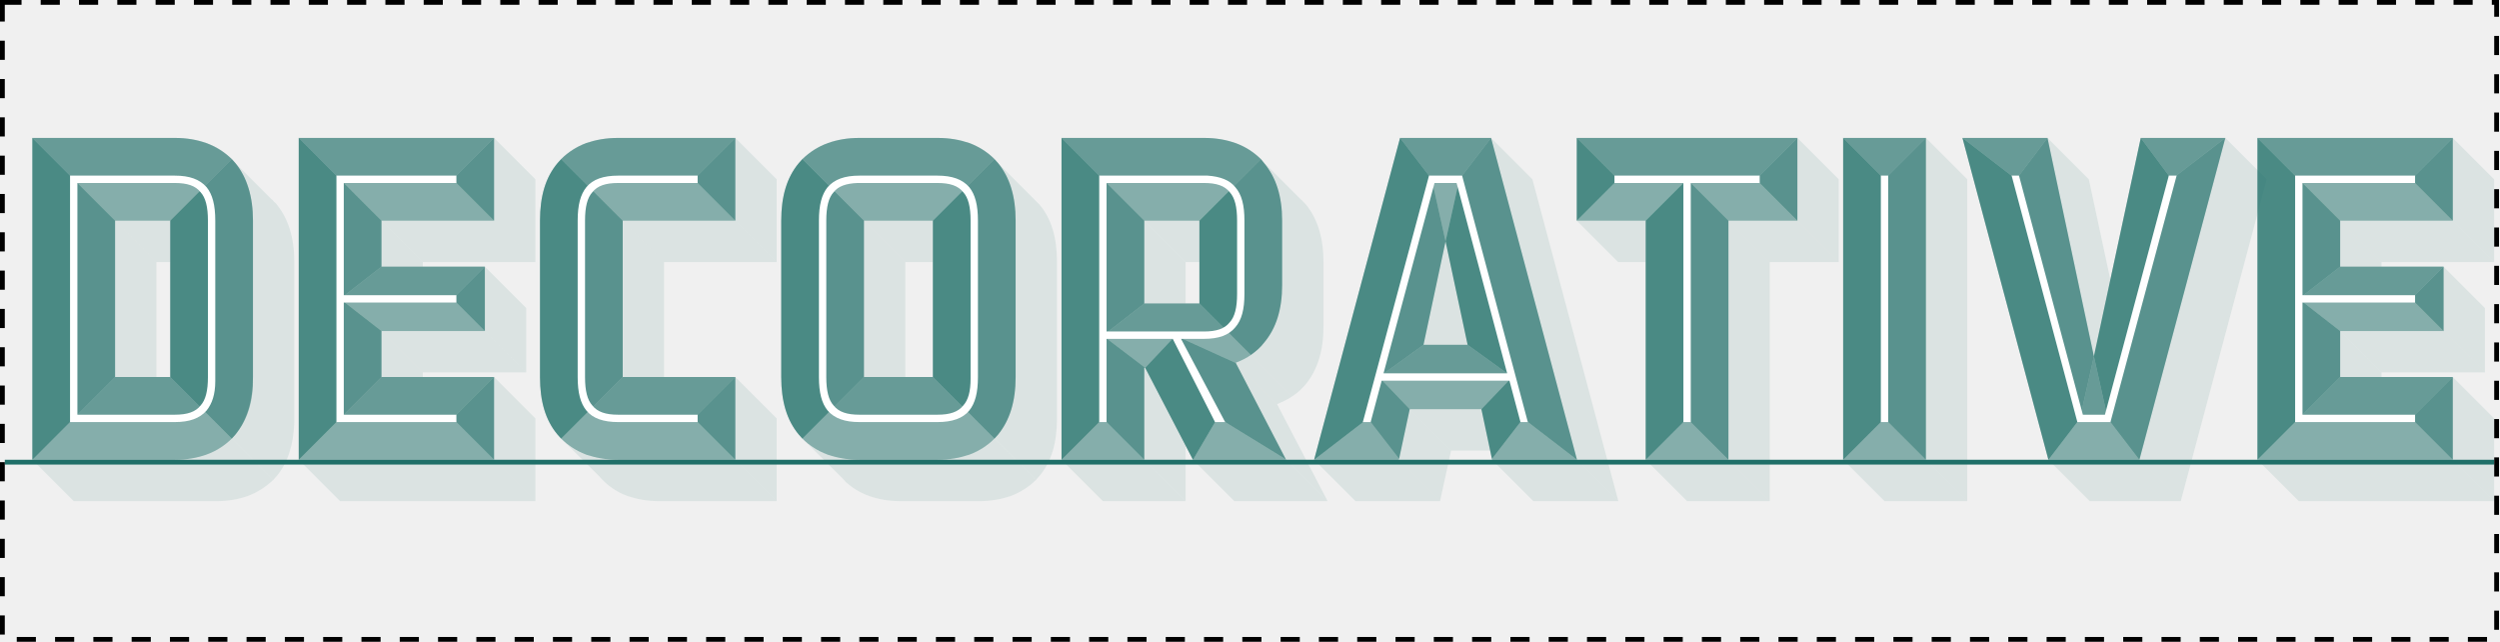
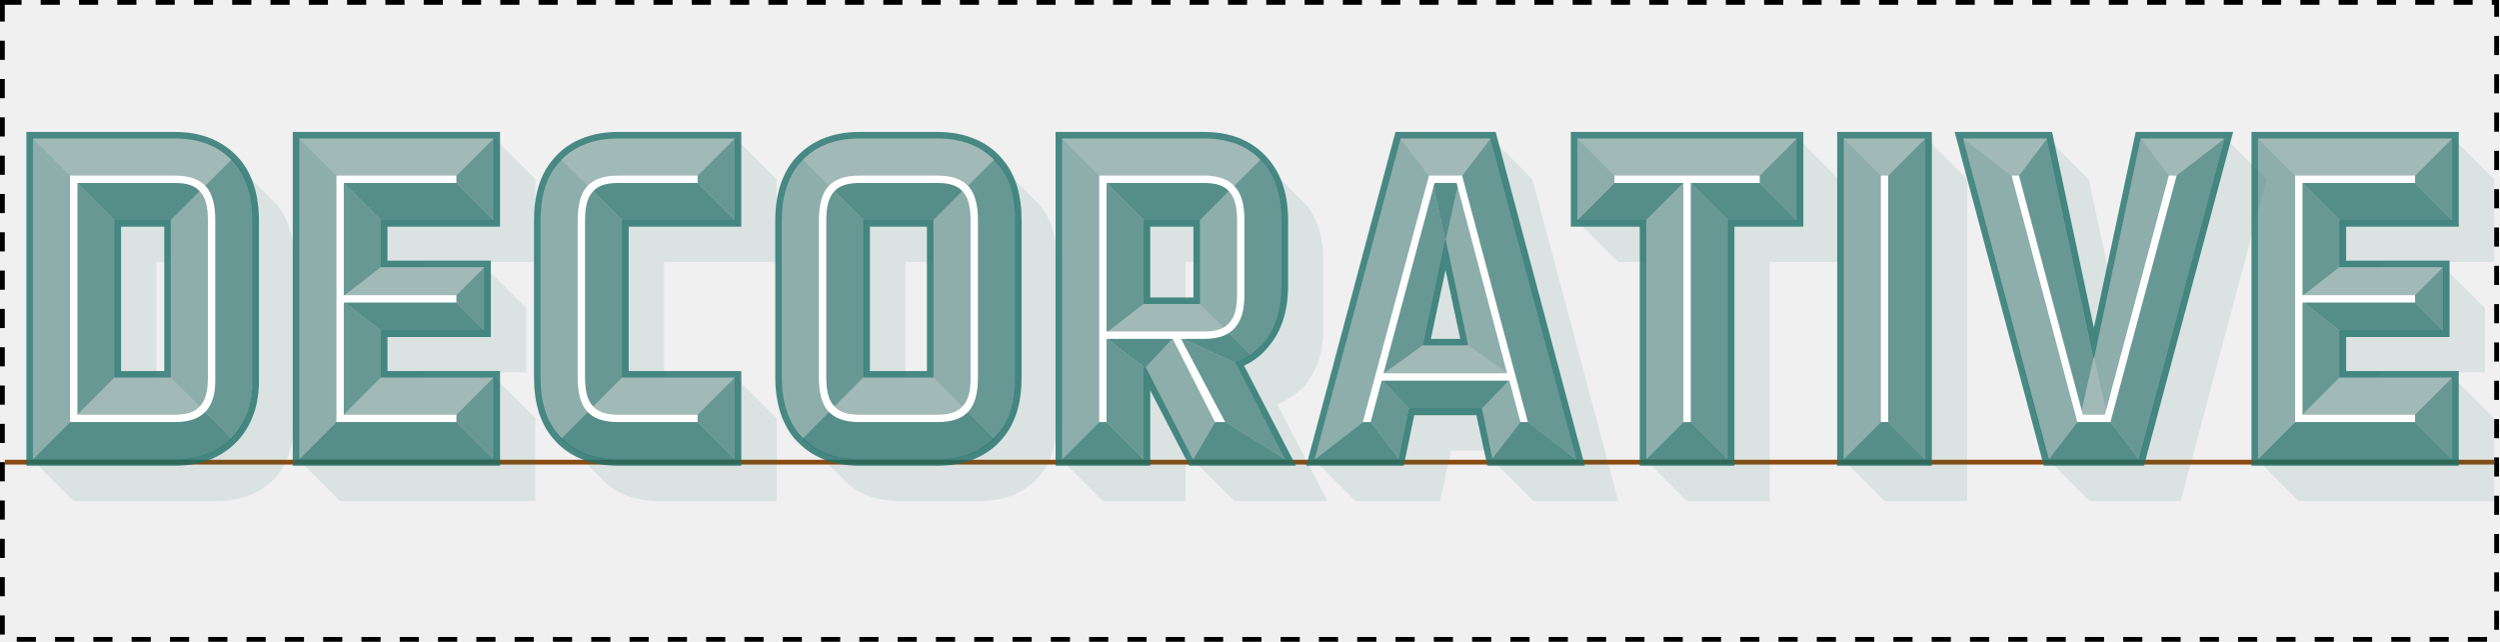
- <svg xmlns="http://www.w3.org/2000/svg" preserveAspectRatio="xMidYMid meet" viewBox="0 0 522 134" fill="none">
-   <line x1="1" y1="96.5" x2="521" y2="96.5" stroke="#1F6F68" />
+ <svg xmlns="http://www.w3.org/2000/svg" width="522" height="134" viewBox="0 0 522 134" fill="none">
+   <line x1="1" y1="96.5" x2="521" y2="96.5" stroke="#8A4B12" />
  <rect x="0.5" y="0.5" width="521" height="133" stroke="black" stroke-dasharray="4 4" />
  <path d="M24.04 46.08H35.56V54.72H32.68L24.04 46.08ZM6.76 96H36.52C39.016 96 41.128 95.616 43.048 94.944C45.16 94.176 46.888 93.024 48.424 91.584L57.064 100.224C55.528 101.664 53.8 102.816 51.688 103.584C49.768 104.256 47.656 104.64 45.16 104.64H15.4L6.76 96ZM79.683 69.12H101.283L109.923 77.76H88.323L79.683 69.12ZM79.683 46.08H103.203L111.843 54.72H88.323L79.683 46.08ZM62.403 96H103.203L111.843 104.64H71.043L62.403 96ZM130.075 46.08H153.595L162.235 54.72H138.715L130.075 46.08ZM125.083 99.36L117.595 91.968C118.939 93.312 120.571 94.272 122.491 94.944H122.587C124.507 95.712 126.715 96 129.115 96H153.595L162.235 104.64H137.755C135.259 104.64 133.147 104.256 131.131 103.584C128.731 102.72 126.715 101.28 125.083 99.36ZM180.468 46.08H194.868V54.72H189.108L180.468 46.08ZM176.052 99.936L167.892 91.872C169.332 93.216 170.964 94.272 172.98 94.944C174.996 95.712 177.108 96 179.508 96H195.828C198.324 96 200.436 95.616 202.452 94.944C204.468 94.176 206.292 93.024 207.732 91.584L216.372 100.224C214.932 101.664 213.108 102.816 211.092 103.584C209.076 104.256 206.964 104.64 204.468 104.64H188.148C185.652 104.64 183.54 104.256 181.62 103.584C179.7 102.912 178.164 101.952 176.724 100.704L176.052 99.936ZM266.76 84.384L258.12 75.744C259.272 75.264 260.328 74.784 261.288 74.112L269.928 82.752C268.968 83.424 267.912 83.904 266.76 84.384ZM239.016 46.08H250.536V54.72H247.656L239.016 46.08ZM230.376 104.64L221.736 96H239.016L247.656 104.64H230.376ZM249.192 96H268.68L277.32 104.64H257.832L249.192 96ZM274.499 96H292.163L300.803 104.64H283.139L274.499 96ZM294.467 85.44H309.443L311.267 94.08H303.107L294.467 85.44ZM311.651 96H329.411L338.051 104.64H320.291L311.651 96ZM329.365 46.08H343.765V54.72H338.005L329.365 46.08ZM361.045 46.08H375.445L384.085 54.72H369.685L361.045 46.08ZM352.405 104.64L343.765 96H361.045L369.685 104.64H352.405ZM385.007 96H402.287L410.927 104.64H393.647L385.007 96ZM436.518 104.64L427.878 96H446.886L455.526 104.64H436.518ZM488.823 69.12H510.423L519.063 77.76H497.463L488.823 69.12ZM488.823 46.08H512.343L520.983 54.72H497.463L488.823 46.08ZM471.543 96H512.343L520.983 104.64H480.183L471.543 96Z" fill="#1F6F68" fill-opacity="0.1" />
  <path d="M24.04 78.72V46.08L32.68 54.72V78.72H24.04ZM48.424 91.584L49.192 90.72C51.496 87.936 52.648 84.288 52.84 79.584V46.08C52.84 43.2 52.456 40.704 51.688 38.496C51.016 36.96 50.248 35.424 49.288 34.176L56.68 41.568C56.872 41.664 57.064 41.856 57.16 42.048C57.352 42.24 57.64 42.432 57.832 42.72C60.232 45.696 61.48 49.632 61.48 54.72V88.224C61.288 92.928 60.136 96.576 57.832 99.36L57.064 100.224L48.424 91.584ZM79.683 78.72V69.12L88.323 77.76V78.72H79.683ZM111.843 104.64L103.203 96V78.72L111.843 87.36V104.64ZM79.683 55.68V46.08L88.323 54.72V55.68H79.683ZM101.283 69.12V55.68L109.923 64.32V77.76L101.283 69.12ZM103.203 46.08V28.8L111.843 37.44V54.72L103.203 46.08ZM162.235 104.64L153.595 96V78.72L162.235 87.36V104.64ZM138.715 78.72H130.075V46.08L138.715 54.72V78.72ZM162.235 54.72L153.595 46.08V28.8L162.235 37.44V54.72ZM180.468 78.72V46.08L189.108 54.72V78.72H180.468ZM207.732 91.584L208.5 90.72C210.996 87.744 212.148 83.808 212.148 78.72V46.08C212.148 43.2 211.764 40.704 210.996 38.496C210.42 36.864 209.556 35.328 208.5 34.08L207.924 33.504L215.988 41.568L217.14 42.72C219.636 45.696 220.788 49.632 220.788 54.72V87.36C220.788 92.448 219.636 96.384 217.14 99.36L216.372 100.224L207.732 91.584ZM239.016 96V76.8H239.208L247.656 93.024V104.64L239.016 96ZM268.68 96L258.12 75.744L266.76 84.384L277.32 104.64L268.68 96ZM247.656 63.36H239.016V46.08L247.656 54.72V63.36ZM269.928 82.752L261.288 74.112C262.344 73.344 263.304 72.576 264.072 71.52C266.568 68.544 267.816 64.608 267.816 59.52V46.08C267.816 43.2 267.432 40.704 266.664 38.496C265.992 36.864 265.224 35.328 264.072 34.08L263.784 33.696L271.656 41.568C272.04 41.856 272.424 42.336 272.808 42.72C275.208 45.696 276.456 49.632 276.456 54.72V68.16C276.456 73.248 275.208 77.184 272.808 80.16C271.944 81.216 270.984 82.08 269.928 82.752ZM292.163 96L294.467 85.44L303.107 94.08L300.803 104.64L292.163 96ZM297.347 72L301.955 50.4L306.563 72H297.347ZM338.051 104.64L329.411 96L313.763 37.44L311.459 28.8L320.099 37.44L338.051 104.64ZM361.045 96V46.08L369.685 54.72V104.64L361.045 96ZM384.085 54.72L375.445 46.08V28.8L384.085 37.44V54.72ZM410.927 104.64L402.287 96V28.8L410.927 37.44V104.64ZM437.382 74.4L427.686 28.8L436.326 37.44L440.838 58.464L437.382 74.4ZM455.526 104.64L446.886 96L464.838 28.8L473.478 37.44L455.526 104.64ZM488.823 78.72V69.12L497.463 77.76V78.72H488.823ZM520.983 104.64L512.343 96V78.72L520.983 87.36V104.64ZM488.823 55.68V46.08L497.463 54.72V55.68H488.823ZM510.423 69.12V55.68L519.063 64.32V77.76L510.423 69.12ZM512.343 46.08V28.8L520.983 37.44V54.72L512.343 46.08Z" fill="#1F6F68" fill-opacity="0.1" />
-   <path d="M6.76 96V28.8H36.52C39.016 28.8 41.128 29.184 43.048 29.856C45.544 30.72 47.56 32.16 49.192 34.08C51.592 37.056 52.84 40.992 52.84 46.08V79.584C52.84 84.288 51.496 87.936 49.192 90.72C47.56 92.64 45.544 94.08 43.048 94.944C41.128 95.616 39.016 96 36.52 96H6.76ZM24.04 78.72H35.56V46.08H24.04V78.72ZM62.403 96V28.8H103.203V46.08H79.683V55.68H101.283V69.12H79.683V78.72H103.203V96H62.403ZM112.795 78.72V46.08C112.795 40.992 113.947 37.056 116.443 34.08C118.075 32.16 120.091 30.72 122.491 29.856C124.507 29.184 126.619 28.8 129.115 28.8H153.595V46.08H130.075V78.72H153.595V96H129.115C126.619 96 124.507 95.616 122.491 94.944C120.091 94.08 118.075 92.64 116.443 90.72C113.947 87.744 112.795 83.808 112.795 78.72ZM163.188 78.72V46.08C163.188 40.992 164.436 37.056 166.836 34.08C168.468 32.16 170.484 30.72 172.98 29.856C174.9 29.184 177.012 28.8 179.508 28.8H195.828C198.324 28.8 200.436 29.184 202.452 29.856C204.852 30.72 206.868 32.16 208.5 34.08C210.996 37.056 212.148 40.992 212.148 46.08V78.72C212.148 83.808 210.996 87.744 208.5 90.72C206.868 92.64 204.852 94.08 202.452 94.944C200.436 95.616 198.324 96 195.828 96H179.508C177.012 96 174.9 95.616 172.98 94.944C170.484 94.08 168.468 92.64 166.836 90.72C164.436 87.744 163.188 83.808 163.188 78.72ZM180.468 78.72H194.868V46.08H180.468V78.72ZM221.736 96V28.8H251.496C253.992 28.8 256.104 29.184 258.024 29.856C260.52 30.72 262.536 32.16 264.072 34.08C266.568 37.056 267.816 40.992 267.816 46.08V59.52C267.816 64.608 266.568 68.544 264.072 71.52C262.536 73.44 260.52 74.88 258.12 75.744L268.68 96H249.192L239.208 76.8H239.016V96H221.736ZM239.016 63.36H250.536V46.08H239.016V63.36ZM274.499 96L292.451 28.8H311.459L329.411 96H311.651L309.443 85.44H294.467L292.163 96H274.499ZM297.347 72H306.563L301.955 50.4L297.347 72ZM343.765 96V46.08H329.365V28.8H375.445V46.08H361.045V96H343.765ZM385.007 96V28.8H402.287V96H385.007ZM427.878 96L409.926 28.8H427.686L437.382 74.4L447.174 28.8H464.838L446.886 96H427.878ZM471.543 96V28.8H512.343V46.08H488.823V55.68H510.423V69.12H488.823V78.72H512.343V96H471.543Z" fill="#1F6F68" fill-opacity="0.3" />
-   <path d="M6.76 96L15.4 87.36H36.52C39.208 87.36 41.032 86.688 42.28 85.44L48.424 91.584C46.888 93.024 45.16 94.176 43.048 94.944C41.128 95.616 39.016 96 36.52 96H6.76ZM15.4 37.44H36.52C39.208 37.44 41.032 38.112 42.28 39.36L35.56 46.08H24.04L15.4 37.44ZM62.403 96L71.043 87.36H94.562L103.203 96H62.403ZM71.043 62.4H94.562L101.283 69.12H79.683L71.043 62.4ZM71.043 37.44H94.562L103.203 46.08H79.683L71.043 37.44ZM117.211 91.584L123.355 85.44C123.355 85.536 123.451 85.536 123.451 85.536C124.699 86.784 126.523 87.36 129.115 87.36H144.955L153.595 96H129.115C126.619 96 124.507 95.616 122.491 94.944C120.475 94.176 118.651 93.024 117.211 91.584ZM130.075 46.08L123.355 39.36C124.507 38.112 126.427 37.44 129.115 37.44H144.955L153.595 46.08H130.075ZM167.604 91.584L173.748 85.44C174.9 86.688 176.82 87.36 179.508 87.36H195.828C198.516 87.36 200.436 86.688 201.588 85.44L207.732 91.584C206.292 93.024 204.468 94.176 202.452 94.944C200.436 95.616 198.324 96 195.828 96H179.508C177.012 96 174.9 95.616 172.884 94.944C170.868 94.176 169.044 93.024 167.604 91.584ZM180.468 46.08L173.748 39.36C174.996 38.112 176.82 37.44 179.508 37.44H195.828C198.516 37.44 200.436 38.112 201.588 39.36L194.868 46.08H180.468ZM221.736 96L230.376 87.36L239.016 96H221.736ZM239.208 76.8L230.376 70.08H245.544L239.208 76.8ZM249.192 96L254.376 87.168L268.584 95.904L268.68 96H249.192ZM245.544 70.08H251.496C253.512 70.08 255.048 69.696 256.2 69.024L261.288 74.112C260.328 74.784 259.272 75.264 258.12 75.744H258.024L245.544 70.08ZM230.376 37.44H251.496C254.184 37.44 256.008 38.112 257.256 39.36L250.536 46.08H239.016L230.376 37.44ZM285.731 87.36L292.259 95.808L292.163 96H274.499L285.731 87.36ZM294.467 85.44L288.035 78.72H315.875L309.443 85.44H294.467ZM311.651 96V95.808L318.179 87.36L329.411 96H311.651ZM301.955 50.4L299.075 37.44H304.835L301.955 50.4ZM343.765 96L352.405 87.36L361.045 96H343.765ZM329.365 46.08L338.005 37.44H352.405L343.765 46.08H329.365ZM352.405 37.44H366.805L375.445 46.08H361.045L352.405 37.44ZM385.007 96L393.647 87.36L402.287 96H385.007ZM427.878 96L434.502 87.36H440.262L446.886 96H427.878ZM471.543 96L480.183 87.36H503.703L512.343 96H471.543ZM480.183 62.4H503.703L510.423 69.12H488.823L480.183 62.4ZM480.183 37.44H503.703L512.343 46.08H488.823L480.183 37.44Z" fill="#1F6F68" fill-opacity="0.3" />
-   <path d="M15.4 87.36L24.04 78.72H35.56L42.28 85.44C41.032 86.688 39.208 87.36 36.52 87.36H15.4ZM15.4 37.44L6.76 28.8H36.52C39.016 28.8 41.128 29.184 43.048 29.856C45.16 30.624 46.888 31.776 48.424 33.216L42.28 39.36C41.032 38.112 39.208 37.44 36.52 37.44H15.4ZM71.043 87.36L79.683 78.72H103.203L94.562 87.36H71.043ZM71.043 62.4L79.683 55.68H101.283L94.562 62.4H71.043ZM71.043 37.44L62.403 28.8H103.203L94.562 37.44H71.043ZM123.355 85.44L130.075 78.72H153.595L144.955 87.36H129.115C126.523 87.36 124.699 86.784 123.451 85.536C123.451 85.536 123.355 85.536 123.355 85.44ZM123.355 39.36L117.211 33.216C118.651 31.776 120.475 30.624 122.491 29.856C124.507 29.184 126.619 28.8 129.115 28.8H153.595L144.955 37.44H129.115C126.427 37.44 124.507 38.112 123.355 39.36ZM173.748 85.44L180.468 78.72H194.868L201.588 85.44C200.436 86.688 198.516 87.36 195.828 87.36H179.508C176.82 87.36 174.9 86.688 173.748 85.44ZM173.748 39.36L167.604 33.216C169.14 31.776 170.868 30.624 172.98 29.856C174.9 29.184 177.012 28.8 179.508 28.8H195.828C198.324 28.8 200.436 29.184 202.452 29.856C204.468 30.624 206.292 31.776 207.732 33.216L201.588 39.36C200.436 38.112 198.516 37.44 195.828 37.44H179.508C176.82 37.44 174.996 38.112 173.748 39.36ZM230.376 70.08L239.016 63.36H250.536L256.2 69.024C255.048 69.696 253.512 70.08 251.496 70.08H230.376ZM230.376 37.44L221.736 28.8H251.496C253.992 28.8 256.104 29.184 258.024 29.856C260.136 30.624 261.864 31.776 263.4 33.216L257.256 39.36C256.008 38.112 254.184 37.44 251.496 37.44H230.376ZM288.035 78.72L297.347 72H306.563L315.875 78.72H288.035ZM299.075 37.44L292.451 28.8H311.459L304.835 37.44H299.075ZM338.005 37.44L329.365 28.8H375.445L366.805 37.44H338.005ZM393.647 37.44L385.007 28.8H402.287L393.647 37.44ZM434.502 87.36V87.264L437.382 74.4L440.262 87.36H434.502ZM421.158 37.44L409.926 28.8H427.686L421.158 37.44ZM453.606 37.44L447.174 28.8H464.838L453.606 37.44ZM480.183 87.36L488.823 78.72H512.343L503.703 87.36H480.183ZM480.183 62.4L488.823 55.68H510.423L503.703 62.4H480.183ZM480.183 37.44L471.543 28.8H512.343L503.703 37.44H480.183Z" fill="#1F6F68" fill-opacity="0.5" />
+   <path d="M6.76 96V28.8H36.52C39.016 28.8 41.128 29.184 43.048 29.856C45.544 30.72 47.56 32.16 49.192 34.08C51.592 37.056 52.84 40.992 52.84 46.08V79.584C52.84 84.288 51.496 87.936 49.192 90.72C47.56 92.64 45.544 94.08 43.048 94.944C41.128 95.616 39.016 96 36.52 96H6.76ZM24.04 78.72H35.56V46.08H24.04V78.72ZM62.403 96V28.8H103.203V46.08H79.683V55.68H101.283V69.12H79.683V78.72H103.203V96H62.403ZM112.795 78.72V46.08C112.795 40.992 113.947 37.056 116.443 34.08C118.075 32.16 120.091 30.72 122.491 29.856C124.507 29.184 126.619 28.8 129.115 28.8H153.595V46.08H130.075V78.72H153.595V96H129.115C126.619 96 124.507 95.616 122.491 94.944C120.091 94.08 118.075 92.64 116.443 90.72C113.947 87.744 112.795 83.808 112.795 78.72ZM163.188 78.72V46.08C163.188 40.992 164.436 37.056 166.836 34.08C168.468 32.16 170.484 30.72 172.98 29.856C174.9 29.184 177.012 28.8 179.508 28.8H195.828C198.324 28.8 200.436 29.184 202.452 29.856C204.852 30.72 206.868 32.16 208.5 34.08C210.996 37.056 212.148 40.992 212.148 46.08V78.72C212.148 83.808 210.996 87.744 208.5 90.72C206.868 92.64 204.852 94.08 202.452 94.944C200.436 95.616 198.324 96 195.828 96H179.508C177.012 96 174.9 95.616 172.98 94.944C170.484 94.08 168.468 92.64 166.836 90.72C164.436 87.744 163.188 83.808 163.188 78.72ZM180.468 78.72H194.868V46.08H180.468V78.72ZM221.736 96V28.8H251.496C253.992 28.8 256.104 29.184 258.024 29.856C260.52 30.72 262.536 32.16 264.072 34.08C266.568 37.056 267.816 40.992 267.816 46.08V59.52C267.816 64.608 266.568 68.544 264.072 71.52C262.536 73.44 260.52 74.88 258.12 75.744L268.68 96H249.192L239.208 76.8H239.016V96H221.736ZM239.016 63.36H250.536V46.08H239.016V63.36ZM274.499 96L292.451 28.8H311.459L329.411 96H311.651L309.443 85.44H294.467L292.163 96H274.499ZM297.347 72H306.563L301.955 50.4L297.347 72ZM343.765 96V46.08H329.365V28.8H375.445V46.08H361.045V96H343.765ZM385.007 96V28.8H402.287V96H385.007ZM427.878 96L409.926 28.8H427.686L437.382 74.4L447.174 28.8H464.838L446.886 96H427.878ZM471.543 96V28.8H512.343V46.08H488.823V55.68H510.423V69.12H488.823V78.72H512.343V96H471.543Z" fill="black" fill-opacity="0.1" />
+   <path d="M15.4 87.36L24.04 78.72H35.56L42.28 85.44C41.032 86.688 39.208 87.36 36.52 87.36H15.4ZM15.4 37.44L6.76 28.8H36.52C39.016 28.8 41.128 29.184 43.048 29.856C45.16 30.624 46.888 31.776 48.424 33.216L42.28 39.36C41.032 38.112 39.208 37.44 36.52 37.44H15.4ZM71.043 87.36L79.683 78.72H103.203L94.562 87.36H71.043ZM71.043 62.4L79.683 55.68H101.283L94.562 62.4H71.043ZM71.043 37.44L62.403 28.8H103.203L94.562 37.44H71.043ZM123.355 85.44L130.075 78.72H153.595L144.955 87.36H129.115C126.523 87.36 124.699 86.784 123.451 85.536C123.451 85.536 123.355 85.536 123.355 85.44ZM123.355 39.36L117.211 33.216C118.651 31.776 120.475 30.624 122.491 29.856C124.507 29.184 126.619 28.8 129.115 28.8H153.595L144.955 37.44H129.115C126.427 37.44 124.507 38.112 123.355 39.36ZM173.748 85.44L180.468 78.72H194.868L201.588 85.44C200.436 86.688 198.516 87.36 195.828 87.36H179.508C176.82 87.36 174.9 86.688 173.748 85.44ZM173.748 39.36L167.604 33.216C169.14 31.776 170.868 30.624 172.98 29.856C174.9 29.184 177.012 28.8 179.508 28.8H195.828C198.324 28.8 200.436 29.184 202.452 29.856C204.468 30.624 206.292 31.776 207.732 33.216L201.588 39.36C200.436 38.112 198.516 37.44 195.828 37.44H179.508C176.82 37.44 174.996 38.112 173.748 39.36ZM230.376 70.08L239.016 63.36H250.536L256.2 69.024C255.048 69.696 253.512 70.08 251.496 70.08H230.376ZM230.376 37.44L221.736 28.8H251.496C253.992 28.8 256.104 29.184 258.024 29.856C260.136 30.624 261.864 31.776 263.4 33.216L257.256 39.36C256.008 38.112 254.184 37.44 251.496 37.44H230.376ZM288.035 78.72L297.347 72H306.563L315.875 78.72H288.035ZM299.075 37.44L292.451 28.8H311.459L304.835 37.44H299.075ZM338.005 37.44L329.365 28.8H375.445L366.805 37.44H338.005ZM393.647 37.44L385.007 28.8H402.287L393.647 37.44ZM434.502 87.36V87.264L437.382 74.4L440.262 87.36H434.502ZM421.158 37.44L409.926 28.8H427.686L421.158 37.44ZM453.606 37.44L447.174 28.8H464.838L453.606 37.44ZM480.183 87.36L488.823 78.72H512.343L503.703 87.36H480.183ZM480.183 62.4L488.823 55.68H510.423L503.703 62.4H480.183ZM480.183 37.44L471.543 28.8H512.343L503.703 37.44H480.183Z" fill="#1F6F68" fill-opacity="0.3" />
+   <path d="M6.76 96V28.8L15.4 37.44V87.36L6.76 96ZM35.56 78.72V46.08L42.28 39.36C43.624 40.8 44.2 43.008 44.2 46.08V78.72C44.2 81.792 43.624 84 42.28 85.44L35.56 78.72ZM62.403 96V28.8L71.043 37.44V87.36L62.403 96ZM117.211 91.584L116.443 90.72C113.947 87.744 112.795 83.808 112.795 78.72V46.08C112.795 40.992 113.947 37.056 116.443 34.08L117.211 33.216L123.355 39.36C122.011 40.8 121.435 43.008 121.435 46.08V78.72C121.435 81.792 122.011 84 123.355 85.44L117.211 91.584ZM167.604 91.584L166.836 90.72C164.34 87.744 163.188 83.808 163.188 78.72V46.08C163.188 40.992 164.34 37.056 166.836 34.08L167.604 33.216L173.748 39.36C172.404 40.8 171.828 43.008 171.828 46.08V78.72C171.828 81.792 172.404 84 173.748 85.44L167.604 91.584ZM194.868 78.72V46.08L201.588 39.36C202.932 40.8 203.508 43.008 203.508 46.08V78.72C203.508 81.792 202.932 84 201.588 85.44L194.868 78.72ZM249.192 96L239.208 76.8L245.544 70.08L254.376 87.168L249.192 96ZM221.736 96V28.8L230.376 37.44V87.36L221.736 96ZM250.536 63.36V46.08L257.256 39.36C258.6 40.8 259.176 43.008 259.176 46.08V61.44C259.176 65.184 258.312 67.68 256.2 69.024L250.536 63.36ZM311.651 95.808L309.443 85.44L315.875 78.72L318.179 87.36L311.651 95.808ZM285.731 87.36L274.499 96L292.451 28.8L299.075 37.44L288.035 78.72L285.731 87.36ZM306.563 72L301.955 50.4L304.835 37.44L315.875 78.72L306.563 72ZM343.765 96V46.08L352.405 37.44V87.36L343.765 96ZM329.365 46.08V28.8L338.005 37.44L329.365 46.08ZM385.007 96V28.8L393.647 37.44V87.36L385.007 96ZM427.878 96L409.926 28.8L421.158 37.44L434.502 87.264V87.36L427.878 96ZM440.262 87.36L437.382 74.4L447.174 28.8L453.606 37.44L440.262 87.36ZM471.543 96V28.8L480.183 37.44V87.36L471.543 96Z" fill="#1F6F68" fill-opacity="0.4" />
  <path d="M15.4 87.36V37.44L24.04 46.08V78.72L15.4 87.36ZM48.424 91.584L42.28 85.44C43.624 84 44.2 81.792 44.2 78.72V46.08C44.2 43.008 43.624 40.8 42.28 39.36L48.424 33.216L49.192 34.08C51.592 37.056 52.84 40.992 52.84 46.08V78.72C52.84 83.808 51.592 87.744 49.192 90.72L48.424 91.584ZM71.043 87.36V62.4L79.683 69.12V78.72L71.043 87.36ZM103.203 96L94.562 87.36L103.203 78.72V96ZM71.043 62.4V37.44L79.683 46.08V55.68L71.043 62.4ZM101.283 69.12L94.562 62.4L101.283 55.68V69.12ZM103.203 46.08L94.562 37.44L103.203 28.8V46.08ZM153.595 96L144.955 87.36L153.595 78.72V96ZM121.435 78.72V46.08C121.435 43.008 122.011 40.8 123.355 39.36L130.075 46.08V78.72L123.355 85.44C122.011 84 121.435 81.792 121.435 78.72ZM153.595 46.08L144.955 37.44L153.595 28.8V46.08ZM171.828 78.72V46.08C171.828 43.008 172.404 40.8 173.748 39.36L180.468 46.08V78.72L173.748 85.44C172.404 84 171.828 81.792 171.828 78.72ZM207.732 91.584L201.588 85.44C202.932 84 203.508 81.792 203.508 78.72V46.08C203.508 43.008 202.932 40.8 201.588 39.36L207.732 33.216L208.5 34.08C210.9 37.056 212.148 40.992 212.148 46.08V78.72C212.148 83.808 210.9 87.744 208.5 90.72L207.732 91.584ZM230.376 87.36V70.08L239.208 76.8H239.016V96L230.376 87.36ZM254.376 87.168L245.544 70.08L258.024 75.744H258.12L268.584 95.904L254.376 87.168ZM230.376 70.08V37.44L239.016 46.08V63.36L230.376 70.08ZM261.288 74.112L256.2 69.024C258.312 67.68 259.176 65.184 259.176 61.44V46.08C259.176 43.008 258.6 40.8 257.256 39.36L263.4 33.216L264.072 34.08C266.568 37.056 267.816 40.992 267.816 46.08V59.52C267.816 64.608 266.568 68.544 264.072 71.52C263.304 72.576 262.344 73.344 261.288 74.112ZM292.259 95.808L285.731 87.36L288.035 78.72L294.467 85.44L292.259 95.808ZM297.347 72L288.035 78.72L299.075 37.44L301.955 50.4L297.347 72ZM318.179 87.36L315.875 78.72L304.835 37.44L311.459 28.8L329.411 96L318.179 87.36ZM352.405 87.36V37.44L361.045 46.08V96L352.405 87.36ZM375.445 46.08L366.805 37.44L375.445 28.8V46.08ZM393.647 87.36V37.44L402.287 28.8V96L393.647 87.36ZM434.502 87.264L421.158 37.44L427.686 28.8L437.382 74.4L434.502 87.264ZM446.886 96L440.262 87.36L453.606 37.44L464.838 28.8L446.886 96ZM480.183 87.36V62.4L488.823 69.12V78.72L480.183 87.36ZM512.343 96L503.703 87.36L512.343 78.72V96ZM480.183 62.4V37.44L488.823 46.08V55.68L480.183 62.4ZM510.423 69.12L503.703 62.4L510.423 55.68V69.12ZM512.343 46.08L503.703 37.44L512.343 28.8V46.08Z" fill="#1F6F68" fill-opacity="0.6" />
-   <path d="M6.76 96V28.8L15.4 37.44V87.36L6.76 96ZM35.56 78.72V46.08L42.28 39.36C43.624 40.8 44.2 43.008 44.2 46.08V78.72C44.2 81.792 43.624 84 42.28 85.44L35.56 78.72ZM62.403 96V28.8L71.043 37.44V87.36L62.403 96ZM117.211 91.584L116.443 90.72C113.947 87.744 112.795 83.808 112.795 78.72V46.08C112.795 40.992 113.947 37.056 116.443 34.08L117.211 33.216L123.355 39.36C122.011 40.8 121.435 43.008 121.435 46.08V78.72C121.435 81.792 122.011 84 123.355 85.44L117.211 91.584ZM167.604 91.584L166.836 90.72C164.34 87.744 163.188 83.808 163.188 78.72V46.08C163.188 40.992 164.34 37.056 166.836 34.08L167.604 33.216L173.748 39.36C172.404 40.8 171.828 43.008 171.828 46.08V78.72C171.828 81.792 172.404 84 173.748 85.44L167.604 91.584ZM194.868 78.72V46.08L201.588 39.36C202.932 40.8 203.508 43.008 203.508 46.08V78.72C203.508 81.792 202.932 84 201.588 85.44L194.868 78.72ZM249.192 96L239.208 76.8L245.544 70.08L254.376 87.168L249.192 96ZM221.736 96V28.8L230.376 37.44V87.36L221.736 96ZM250.536 63.36V46.08L257.256 39.36C258.6 40.8 259.176 43.008 259.176 46.08V61.44C259.176 65.184 258.312 67.68 256.2 69.024L250.536 63.36ZM311.651 95.808L309.443 85.44L315.875 78.72L318.179 87.36L311.651 95.808ZM285.731 87.36L274.499 96L292.451 28.8L299.075 37.44L288.035 78.72L285.731 87.36ZM306.563 72L301.955 50.4L304.835 37.44L315.875 78.72L306.563 72ZM343.765 96V46.08L352.405 37.44V87.36L343.765 96ZM329.365 46.08V28.8L338.005 37.44L329.365 46.08ZM385.007 96V28.8L393.647 37.44V87.36L385.007 96ZM427.878 96L409.926 28.8L421.158 37.44L434.502 87.264V87.36L427.878 96ZM440.262 87.36L437.382 74.4L447.174 28.8L453.606 37.44L440.262 87.36ZM471.543 96V28.8L480.183 37.44V87.36L471.543 96Z" fill="#1F6F68" fill-opacity="0.7" />
+   <path d="M6.76 96L15.4 87.36H36.52C39.208 87.36 41.032 86.688 42.28 85.44L48.424 91.584C46.888 93.024 45.16 94.176 43.048 94.944C41.128 95.616 39.016 96 36.52 96H6.76ZM15.4 37.44H36.52C39.208 37.44 41.032 38.112 42.28 39.36L35.56 46.08H24.04L15.4 37.44ZM62.403 96L71.043 87.36H94.562L103.203 96H62.403ZM71.043 62.4H94.562L101.283 69.12H79.683L71.043 62.4ZM71.043 37.44H94.562L103.203 46.08H79.683L71.043 37.44ZM117.211 91.584L123.355 85.44C123.355 85.536 123.451 85.536 123.451 85.536C124.699 86.784 126.523 87.36 129.115 87.36H144.955L153.595 96H129.115C126.619 96 124.507 95.616 122.491 94.944C120.475 94.176 118.651 93.024 117.211 91.584ZM130.075 46.08L123.355 39.36C124.507 38.112 126.427 37.44 129.115 37.44H144.955L153.595 46.08H130.075ZM167.604 91.584L173.748 85.44C174.9 86.688 176.82 87.36 179.508 87.36H195.828C198.516 87.36 200.436 86.688 201.588 85.44L207.732 91.584C206.292 93.024 204.468 94.176 202.452 94.944C200.436 95.616 198.324 96 195.828 96H179.508C177.012 96 174.9 95.616 172.884 94.944C170.868 94.176 169.044 93.024 167.604 91.584ZM180.468 46.08L173.748 39.36C174.996 38.112 176.82 37.44 179.508 37.44H195.828C198.516 37.44 200.436 38.112 201.588 39.36L194.868 46.08H180.468ZM221.736 96L230.376 87.36L239.016 96H221.736ZM239.208 76.8L230.376 70.08H245.544L239.208 76.8ZM249.192 96L254.376 87.168L268.584 95.904L268.68 96H249.192ZM245.544 70.08H251.496C253.512 70.08 255.048 69.696 256.2 69.024L261.288 74.112C260.328 74.784 259.272 75.264 258.12 75.744H258.024L245.544 70.08ZM230.376 37.44H251.496C254.184 37.44 256.008 38.112 257.256 39.36L250.536 46.08H239.016L230.376 37.44ZM285.731 87.36L292.259 95.808L292.163 96H274.499L285.731 87.36ZM294.467 85.44L288.035 78.72H315.875L309.443 85.44H294.467ZM311.651 96V95.808L318.179 87.36L329.411 96H311.651ZM301.955 50.4L299.075 37.44H304.835L301.955 50.4ZM343.765 96L352.405 87.36L361.045 96H343.765ZM329.365 46.08L338.005 37.44H352.405L343.765 46.08H329.365ZM352.405 37.44H366.805L375.445 46.08H361.045L352.405 37.44ZM385.007 96L393.647 87.36L402.287 96H385.007ZM427.878 96L434.502 87.36H440.262L446.886 96H427.878ZM471.543 96L480.183 87.36H503.703L512.343 96H471.543ZM480.183 62.4H503.703L510.423 69.12H488.823L480.183 62.4ZM480.183 37.44H503.703L512.343 46.08H488.823L480.183 37.44Z" fill="#1F6F68" fill-opacity="0.7" />
+   <path d="M5.512 97.248V27.552H36.52C39.112 27.552 41.416 27.936 43.528 28.704C46.12 29.664 48.328 31.2 50.152 33.312C52.744 36.48 54.088 40.704 54.088 46.08V79.584C54.088 84.384 52.744 88.32 50.152 91.488C48.328 93.6 46.12 95.136 43.528 96.096C41.416 96.864 39.112 97.248 36.52 97.248H5.512ZM6.856 95.904H36.52C38.92 95.904 41.128 95.52 43.048 94.848C45.448 93.984 47.464 92.544 49.096 90.624C51.496 87.744 52.744 84 52.744 79.584V46.08C52.744 40.992 51.496 37.056 49.096 34.176C47.464 32.256 45.448 30.816 43.048 29.952C41.128 29.28 38.92 28.896 36.52 28.896H6.856V95.904ZM23.944 78.816V45.984H35.656V78.816H23.944ZM25.288 77.472H34.312V47.328H25.288V77.472ZM61.154 97.248V27.552H104.451V47.328H80.93V54.432H102.531V70.368H80.93V77.472H104.451V97.248H61.154ZM62.498 95.904H103.107V78.816H79.587V69.024H101.187V55.776H79.587V45.984H103.107V28.896H62.498V95.904ZM111.547 78.72V46.08C111.547 40.704 112.795 36.48 115.483 33.312C117.211 31.2 119.419 29.664 122.107 28.704C124.219 27.936 126.523 27.552 129.115 27.552H154.843V47.328H131.323V77.472H154.843V97.248H129.115C126.523 97.248 124.219 96.864 122.107 96.096C119.419 95.136 117.211 93.6 115.483 91.488C112.795 88.32 111.547 84.096 111.547 78.72ZM129.115 95.904H153.499V78.816H129.979V45.984H153.499V28.896H129.115C126.619 28.896 124.507 29.28 122.587 29.952C120.187 30.816 118.075 32.256 116.539 34.176C114.043 37.056 112.891 40.992 112.891 46.08V78.72C112.891 83.808 114.043 87.744 116.539 90.624C118.075 92.544 120.187 93.984 122.587 94.848C124.507 95.52 126.619 95.904 129.115 95.904ZM161.94 78.72V46.08C161.94 40.704 163.284 36.48 165.876 33.312C167.7 31.2 169.908 29.664 172.5 28.704C174.612 27.936 176.916 27.552 179.508 27.552H195.828C198.42 27.552 200.724 27.936 202.836 28.704C205.524 29.664 207.732 31.2 209.46 33.312C212.148 36.48 213.396 40.704 213.396 46.08V78.72C213.396 84.096 212.148 88.32 209.46 91.488C207.732 93.6 205.524 95.136 202.836 96.096C200.724 96.864 198.42 97.248 195.828 97.248H179.508C176.916 97.248 174.612 96.864 172.5 96.096C169.908 95.136 167.7 93.6 165.876 91.488C163.284 88.32 161.94 84.096 161.94 78.72ZM179.508 95.904H195.828C198.324 95.904 200.436 95.52 202.356 94.848C204.756 93.984 206.772 92.544 208.404 90.624C210.9 87.744 212.052 83.808 212.052 78.72V46.08C212.052 40.992 210.9 37.056 208.404 34.176C206.772 32.256 204.756 30.816 202.356 29.952C200.436 29.28 198.324 28.896 195.828 28.896H179.508C177.012 28.896 174.9 29.28 172.98 29.952C170.58 30.816 168.564 32.256 166.932 34.176C164.532 37.056 163.284 40.992 163.284 46.08V78.72C163.284 83.808 164.532 87.744 166.932 90.624C168.564 92.544 170.58 93.984 172.98 94.848C174.9 95.52 177.012 95.904 179.508 95.904ZM180.372 78.816V45.984H194.964V78.816H180.372ZM181.716 77.472H193.62V47.328H181.716V77.472ZM220.488 97.248V27.552H251.496C254.088 27.552 256.392 27.936 258.504 28.704C261.096 29.664 263.304 31.2 265.032 33.312C267.72 36.48 269.064 40.704 269.064 46.08V59.52C269.064 64.896 267.72 69.12 265.032 72.288C263.688 74.016 261.96 75.36 259.944 76.32H259.848L270.696 97.248H248.424L240.264 81.504V97.248H220.488ZM221.832 95.904H238.92V76.704H239.304L249.192 95.904H268.488L258.024 75.648H258.12C260.52 74.784 262.44 73.344 264.072 71.424C266.472 68.544 267.72 64.608 267.72 59.52V46.08C267.72 40.992 266.472 37.056 264.072 34.176C262.44 32.256 260.424 30.816 258.024 29.952C256.104 29.28 253.896 28.896 251.496 28.896H221.832V95.904ZM238.92 63.456V45.984H250.632V63.456H238.92ZM240.264 62.112H249.288V47.328H240.264V62.112ZM272.867 97.248L291.491 27.552H312.419L331.043 97.248H310.691L308.387 86.688H295.427L293.219 97.248H272.867ZM292.163 95.904L294.371 85.344H309.539L311.747 95.904H329.315L311.363 28.896H292.547L274.595 95.904H292.163ZM306.659 72.096H297.251L301.955 49.92L306.659 72.096ZM305.027 70.752L301.955 56.352L298.883 70.752H305.027ZM362.293 97.248H342.517V47.328H328.117V27.552H376.693V47.328H362.293V97.248ZM343.861 95.904H360.949V45.984H375.349V28.896H329.461V45.984H343.861V95.904ZM403.535 97.248H383.759V27.552H403.535V97.248ZM385.103 95.904H402.191V28.896H385.103V95.904ZM426.918 97.248L408.294 27.552H428.646L437.382 68.448L446.118 27.552H466.47L447.846 97.248H426.918ZM427.974 95.904H446.79L464.742 28.896H447.174L437.382 74.88L427.59 28.896H410.022L427.974 95.904ZM470.295 97.248V27.552H513.591V47.328H490.071V54.432H511.671V70.368H490.071V77.472H513.591V97.248H470.295ZM471.639 95.904H512.247V78.816H488.727V69.024H510.327V55.776H488.727V45.984H512.247V28.896H471.639V95.904Z" fill="#1F6F68" fill-opacity="0.8" />
  <path d="M14.632 88.128V36.672H36.52C39.592 36.672 41.704 37.44 43.144 39.072C44.392 40.608 44.968 42.816 44.968 46.08V79.584C44.968 82.368 44.296 84.288 43.144 85.728C41.704 87.36 39.592 88.128 36.52 88.128H14.632ZM16.168 86.592H36.52C39.112 86.592 40.84 86.016 41.896 84.672C42.952 83.52 43.432 81.6 43.432 78.72V46.08C43.432 43.2 42.952 41.28 41.896 40.128C40.84 38.784 39.112 38.208 36.52 38.208H16.168V86.592ZM70.275 88.128V36.672H95.331V38.208H71.811V61.632H95.331V63.168H71.811V86.592H95.331V88.128H70.275ZM129.115 86.592H145.723V88.128H129.115C126.043 88.128 123.835 87.36 122.491 85.728C121.243 84.192 120.667 81.984 120.667 78.72V46.08C120.667 42.816 121.243 40.608 122.491 39.072C123.835 37.44 126.043 36.672 129.115 36.672H145.723V38.208H129.115C126.523 38.208 124.795 38.784 123.739 40.128C122.683 41.28 122.203 43.2 122.203 46.08V78.72C122.203 81.6 122.683 83.52 123.739 84.672C124.795 86.016 126.523 86.592 129.115 86.592ZM171.06 78.72V46.08C171.06 42.816 171.636 40.608 172.884 39.072C174.324 37.44 176.436 36.672 179.508 36.672H195.828C198.9 36.672 201.012 37.44 202.452 39.072C203.7 40.608 204.276 42.816 204.276 46.08V78.72C204.276 81.984 203.7 84.192 202.452 85.728C201.108 87.36 198.9 88.128 195.828 88.128H179.508C176.436 88.128 174.324 87.36 172.884 85.728C171.636 84.192 171.06 81.984 171.06 78.72ZM179.508 86.592H195.828C198.42 86.592 200.148 86.016 201.204 84.672C202.26 83.52 202.74 81.696 202.74 79.104V46.08C202.74 43.2 202.26 41.28 201.204 40.128C200.148 38.784 198.42 38.208 195.828 38.208H179.124C176.724 38.304 175.092 38.88 174.132 40.128C173.076 41.28 172.596 43.2 172.596 46.08V78.72C172.596 81.6 173.076 83.52 174.132 84.672C175.188 86.016 176.916 86.592 179.508 86.592ZM229.608 88.128V36.672H252.264C254.952 36.864 256.872 37.632 258.024 39.072C259.368 40.608 259.944 42.816 259.944 46.08V61.344C259.944 64.608 259.368 66.816 258.024 68.352C256.68 69.984 254.568 70.752 251.496 70.752H246.696L255.912 88.128H253.8L244.968 70.752H231.144V88.128H229.608ZM231.144 69.216H251.496C254.088 69.216 255.816 68.64 256.872 67.296C257.928 66.144 258.408 64.224 258.408 61.344V46.08C258.408 43.2 257.928 41.28 256.872 40.128C255.816 38.784 254.088 38.208 251.496 38.208H231.144V69.216ZM284.675 88.128L298.499 36.672H305.411L319.139 88.128H317.603L315.299 79.488H288.611L286.307 88.128H284.675ZM314.819 77.952L304.259 38.208H299.651L288.995 77.952H314.819ZM351.637 88.128V38.208H337.237V36.672H367.573V38.208H353.173V88.128H351.637ZM394.415 88.128H392.879V36.672H394.415V88.128ZM433.926 88.128L420.198 36.672H421.734L435.078 86.592H439.686L453.03 36.672H454.662L440.838 88.128H433.926ZM479.415 88.128V36.672H504.471V38.208H480.951V61.632H504.471V63.168H480.951V86.592H504.471V88.128H479.415Z" fill="white" />
</svg>
